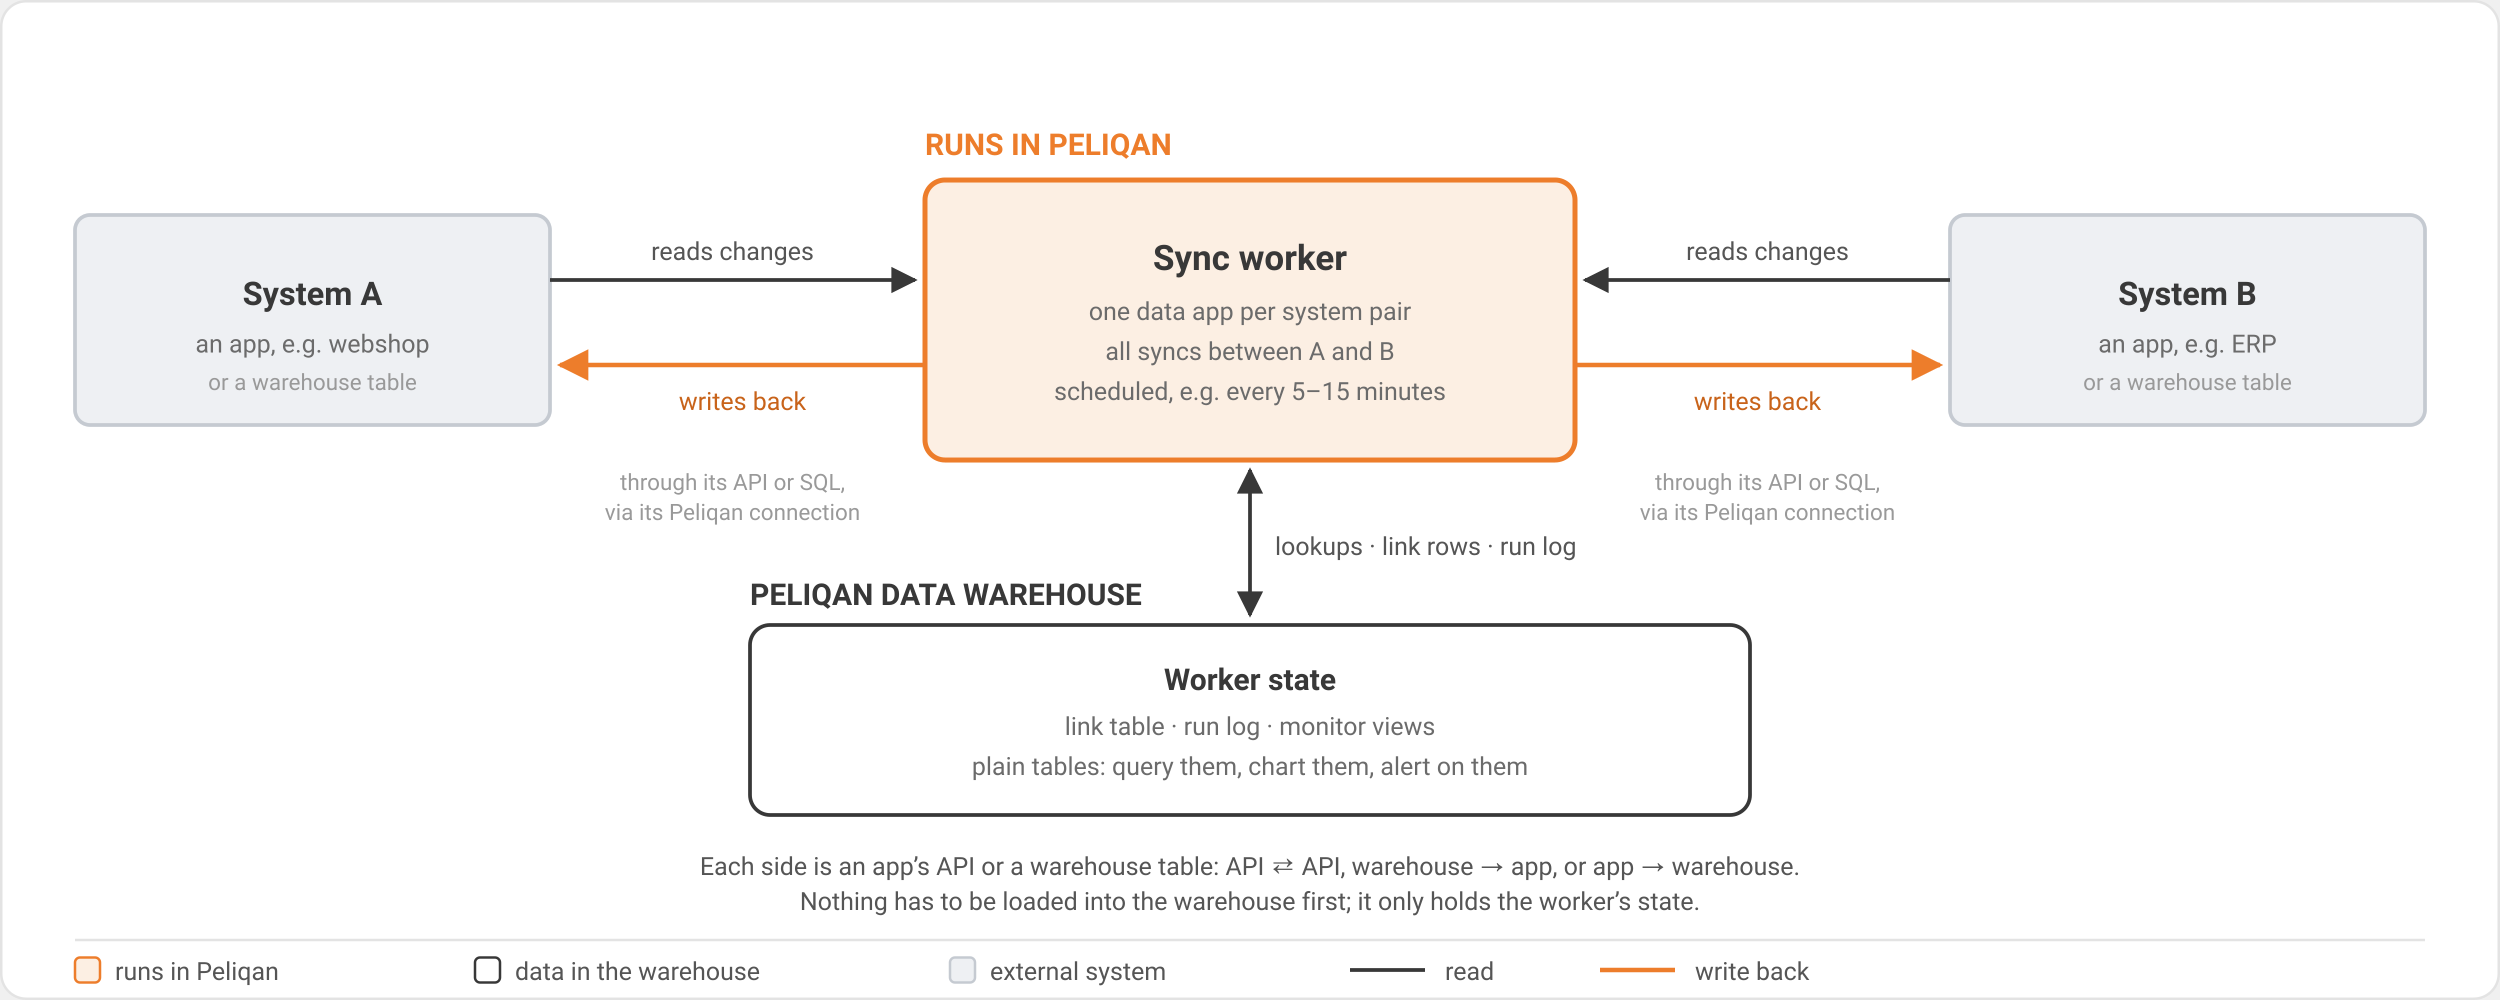
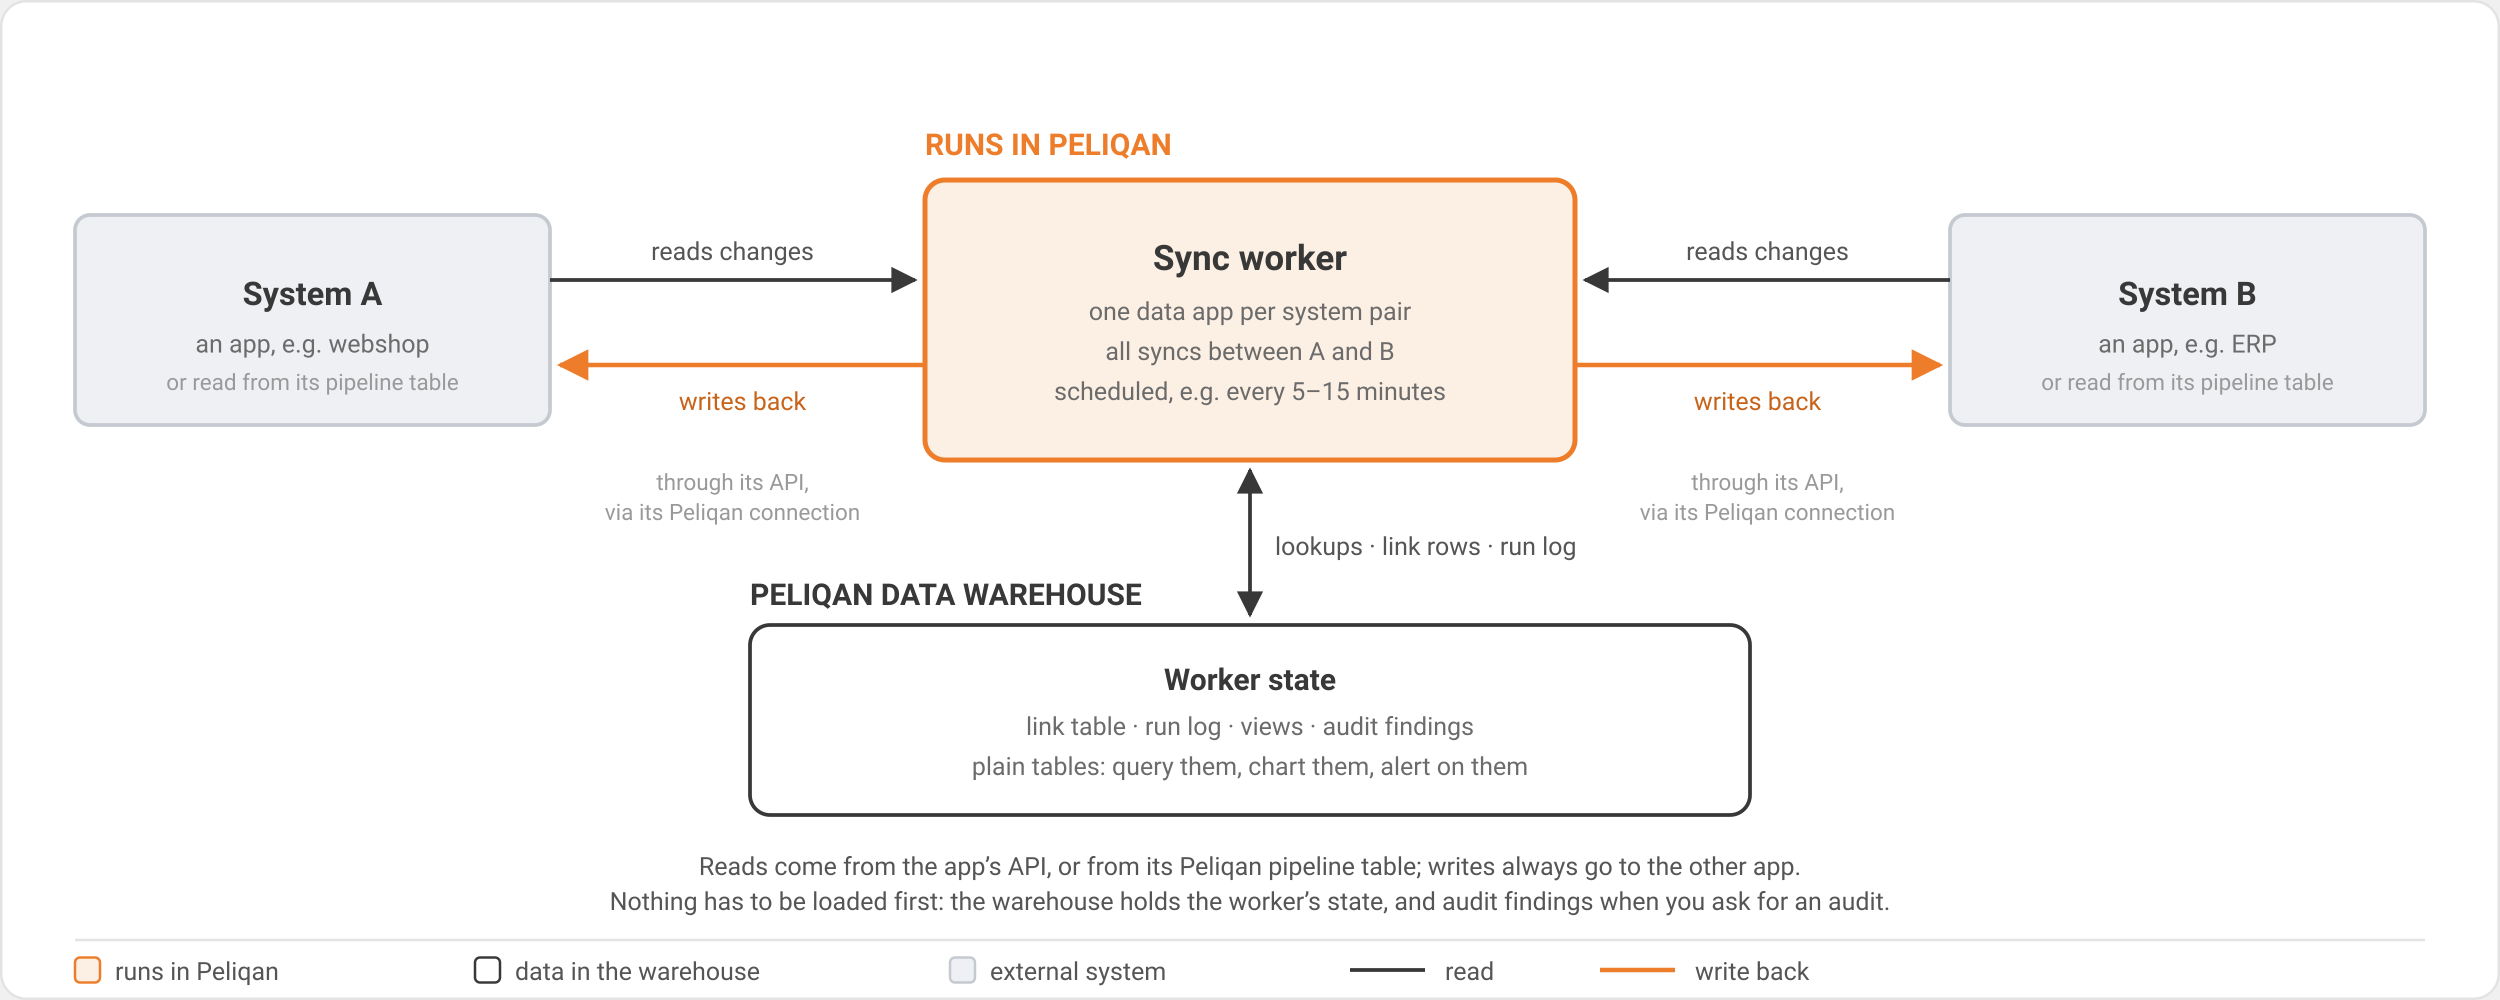
<svg xmlns="http://www.w3.org/2000/svg" viewBox="0 0 1000 400" width="1000" height="400" font-family="Roboto, Helvetica, Arial, sans-serif">
  <defs>
    <marker id="ah" viewBox="0 0 10 10" refX="9" refY="5" markerWidth="7" markerHeight="7" orient="auto-start-reverse">
      <path d="M0,0 L10,5 L0,10 z" fill="#383838" />
    </marker>
    <marker id="ao" viewBox="0 0 10 10" refX="9" refY="5" markerWidth="7" markerHeight="7" orient="auto-start-reverse">
      <path d="M0,0 L10,5 L0,10 z" fill="#ED7D2B" />
    </marker>
  </defs>
  <rect x="0.5" y="0.5" width="999" height="399" rx="10" fill="#FFFFFF" stroke="#E3E3E3" />
  <rect x="30" y="86" width="190" height="84" rx="6" fill="#EEF0F3" stroke="#C5CAD1" stroke-width="1.5" />
  <text x="125" y="122" fill="#383838" font-size="13px" font-weight="bold" text-anchor="middle">System A</text>
  <text x="125" y="141" fill="#6B6B6B" font-size="10px" text-anchor="middle">an app, e.g. webshop</text>
-   <text x="125" y="156" fill="#999" font-size="9px" text-anchor="middle">or a warehouse table</text>
+   <text x="125" y="156" fill="#999" font-size="9px" text-anchor="middle">or read from its pipeline table</text>
  <rect x="780" y="86" width="190" height="84" rx="6" fill="#EEF0F3" stroke="#C5CAD1" stroke-width="1.5" />
  <text x="875" y="122" fill="#383838" font-size="13px" font-weight="bold" text-anchor="middle">System B</text>
  <text x="875" y="141" fill="#6B6B6B" font-size="10px" text-anchor="middle">an app, e.g. ERP</text>
-   <text x="875" y="156" fill="#999" font-size="9px" text-anchor="middle">or a warehouse table</text>
+   <text x="875" y="156" fill="#999" font-size="9px" text-anchor="middle">or read from its pipeline table</text>
  <text x="370" y="62" fill="#ED7D2B" font-size="12px" font-weight="bold">RUNS IN PELIQAN</text>
  <rect x="370" y="72" width="260" height="112" rx="8" fill="#FCEFE3" stroke="#ED7D2B" stroke-width="2" />
  <text x="500" y="108" fill="#383838" font-size="14px" font-weight="bold" text-anchor="middle">Sync worker</text>
  <text x="500" y="128" fill="#6B6B6B" font-size="10px" text-anchor="middle">one data app per system pair</text>
  <text x="500" y="144" fill="#6B6B6B" font-size="10px" text-anchor="middle">all syncs between A and B</text>
  <text x="500" y="160" fill="#6B6B6B" font-size="10px" text-anchor="middle">scheduled, e.g. every 5–15 minutes</text>
  <path d="M220,112 H366" stroke="#383838" stroke-width="1.5" marker-end="url(#ah)" />
  <text x="293" y="104" fill="#555" font-size="10px" text-anchor="middle">reads changes</text>
  <path d="M370,146 H224" stroke="#ED7D2B" stroke-width="1.8" marker-end="url(#ao)" />
  <text x="297" y="164" fill="#C8631A" font-size="10px" text-anchor="middle">writes back</text>
  <path d="M780,112 H634" stroke="#383838" stroke-width="1.5" marker-end="url(#ah)" />
  <text x="707" y="104" fill="#555" font-size="10px" text-anchor="middle">reads changes</text>
  <path d="M630,146 H776" stroke="#ED7D2B" stroke-width="1.8" marker-end="url(#ao)" />
  <text x="703" y="164" fill="#C8631A" font-size="10px" text-anchor="middle">writes back</text>
-   <text x="293" y="196" fill="#999" font-size="9px" text-anchor="middle">through its API or SQL,</text>
+   <text x="293" y="196" fill="#999" font-size="9px" text-anchor="middle">through its API,</text>
  <text x="293" y="208" fill="#999" font-size="9px" text-anchor="middle">via its Peliqan connection</text>
-   <text x="707" y="196" fill="#999" font-size="9px" text-anchor="middle">through its API or SQL,</text>
+   <text x="707" y="196" fill="#999" font-size="9px" text-anchor="middle">through its API,</text>
  <text x="707" y="208" fill="#999" font-size="9px" text-anchor="middle">via its Peliqan connection</text>
  <path d="M500,188 V246" stroke="#383838" stroke-width="1.5" marker-start="url(#ah)" marker-end="url(#ah)" />
  <text x="510" y="222" fill="#555" font-size="10px">lookups · link rows · run log</text>
  <text x="300" y="242" fill="#383838" font-size="12px" font-weight="bold">PELIQAN DATA WAREHOUSE</text>
  <rect x="300" y="250" width="400" height="76" rx="8" fill="#FFFFFF" stroke="#383838" stroke-width="1.5" />
  <text x="500" y="276" fill="#383838" font-size="12px" font-weight="bold" text-anchor="middle">Worker state</text>
-   <text x="500" y="294" fill="#6B6B6B" font-size="10px" text-anchor="middle">link table · run log · monitor views</text>
+   <text x="500" y="294" fill="#6B6B6B" font-size="10px" text-anchor="middle">link table · run log · views · audit findings</text>
  <text x="500" y="310" fill="#6B6B6B" font-size="10px" text-anchor="middle">plain tables: query them, chart them, alert on them</text>
-   <text x="500" y="350" fill="#555" font-size="10px" text-anchor="middle">Each side is an app’s API or a warehouse table: API ⇄ API, warehouse → app, or app → warehouse.</text>
-   <text x="500" y="364" fill="#555" font-size="10px" text-anchor="middle">Nothing has to be loaded into the warehouse first; it only holds the worker’s state.</text>
+   <text x="500" y="350" fill="#555" font-size="10px" text-anchor="middle">Reads come from the app’s API, or from its Peliqan pipeline table; writes always go to the other app.</text>
+   <text x="500" y="364" fill="#555" font-size="10px" text-anchor="middle">Nothing has to be loaded first: the warehouse holds the worker’s state, and audit findings when you ask for an audit.</text>
  <path d="M30,376 H970" stroke="#E3E3E3" />
  <rect x="30" y="383" width="10" height="10" rx="2" fill="#FCEFE3" stroke="#ED7D2B" />
  <text x="46" y="392" fill="#555" font-size="10px">runs in Peliqan</text>
  <rect x="190" y="383" width="10" height="10" rx="2" fill="#FFFFFF" stroke="#383838" />
  <text x="206" y="392" fill="#555" font-size="10px">data in the warehouse</text>
  <rect x="380" y="383" width="10" height="10" rx="2" fill="#EEF0F3" stroke="#C5CAD1" />
  <text x="396" y="392" fill="#555" font-size="10px">external system</text>
  <path d="M540,388 H570" stroke="#383838" stroke-width="1.5" />
  <text x="578" y="392" fill="#555" font-size="10px">read</text>
  <path d="M640,388 H670" stroke="#ED7D2B" stroke-width="1.8" />
  <text x="678" y="392" fill="#555" font-size="10px">write back</text>
</svg>
